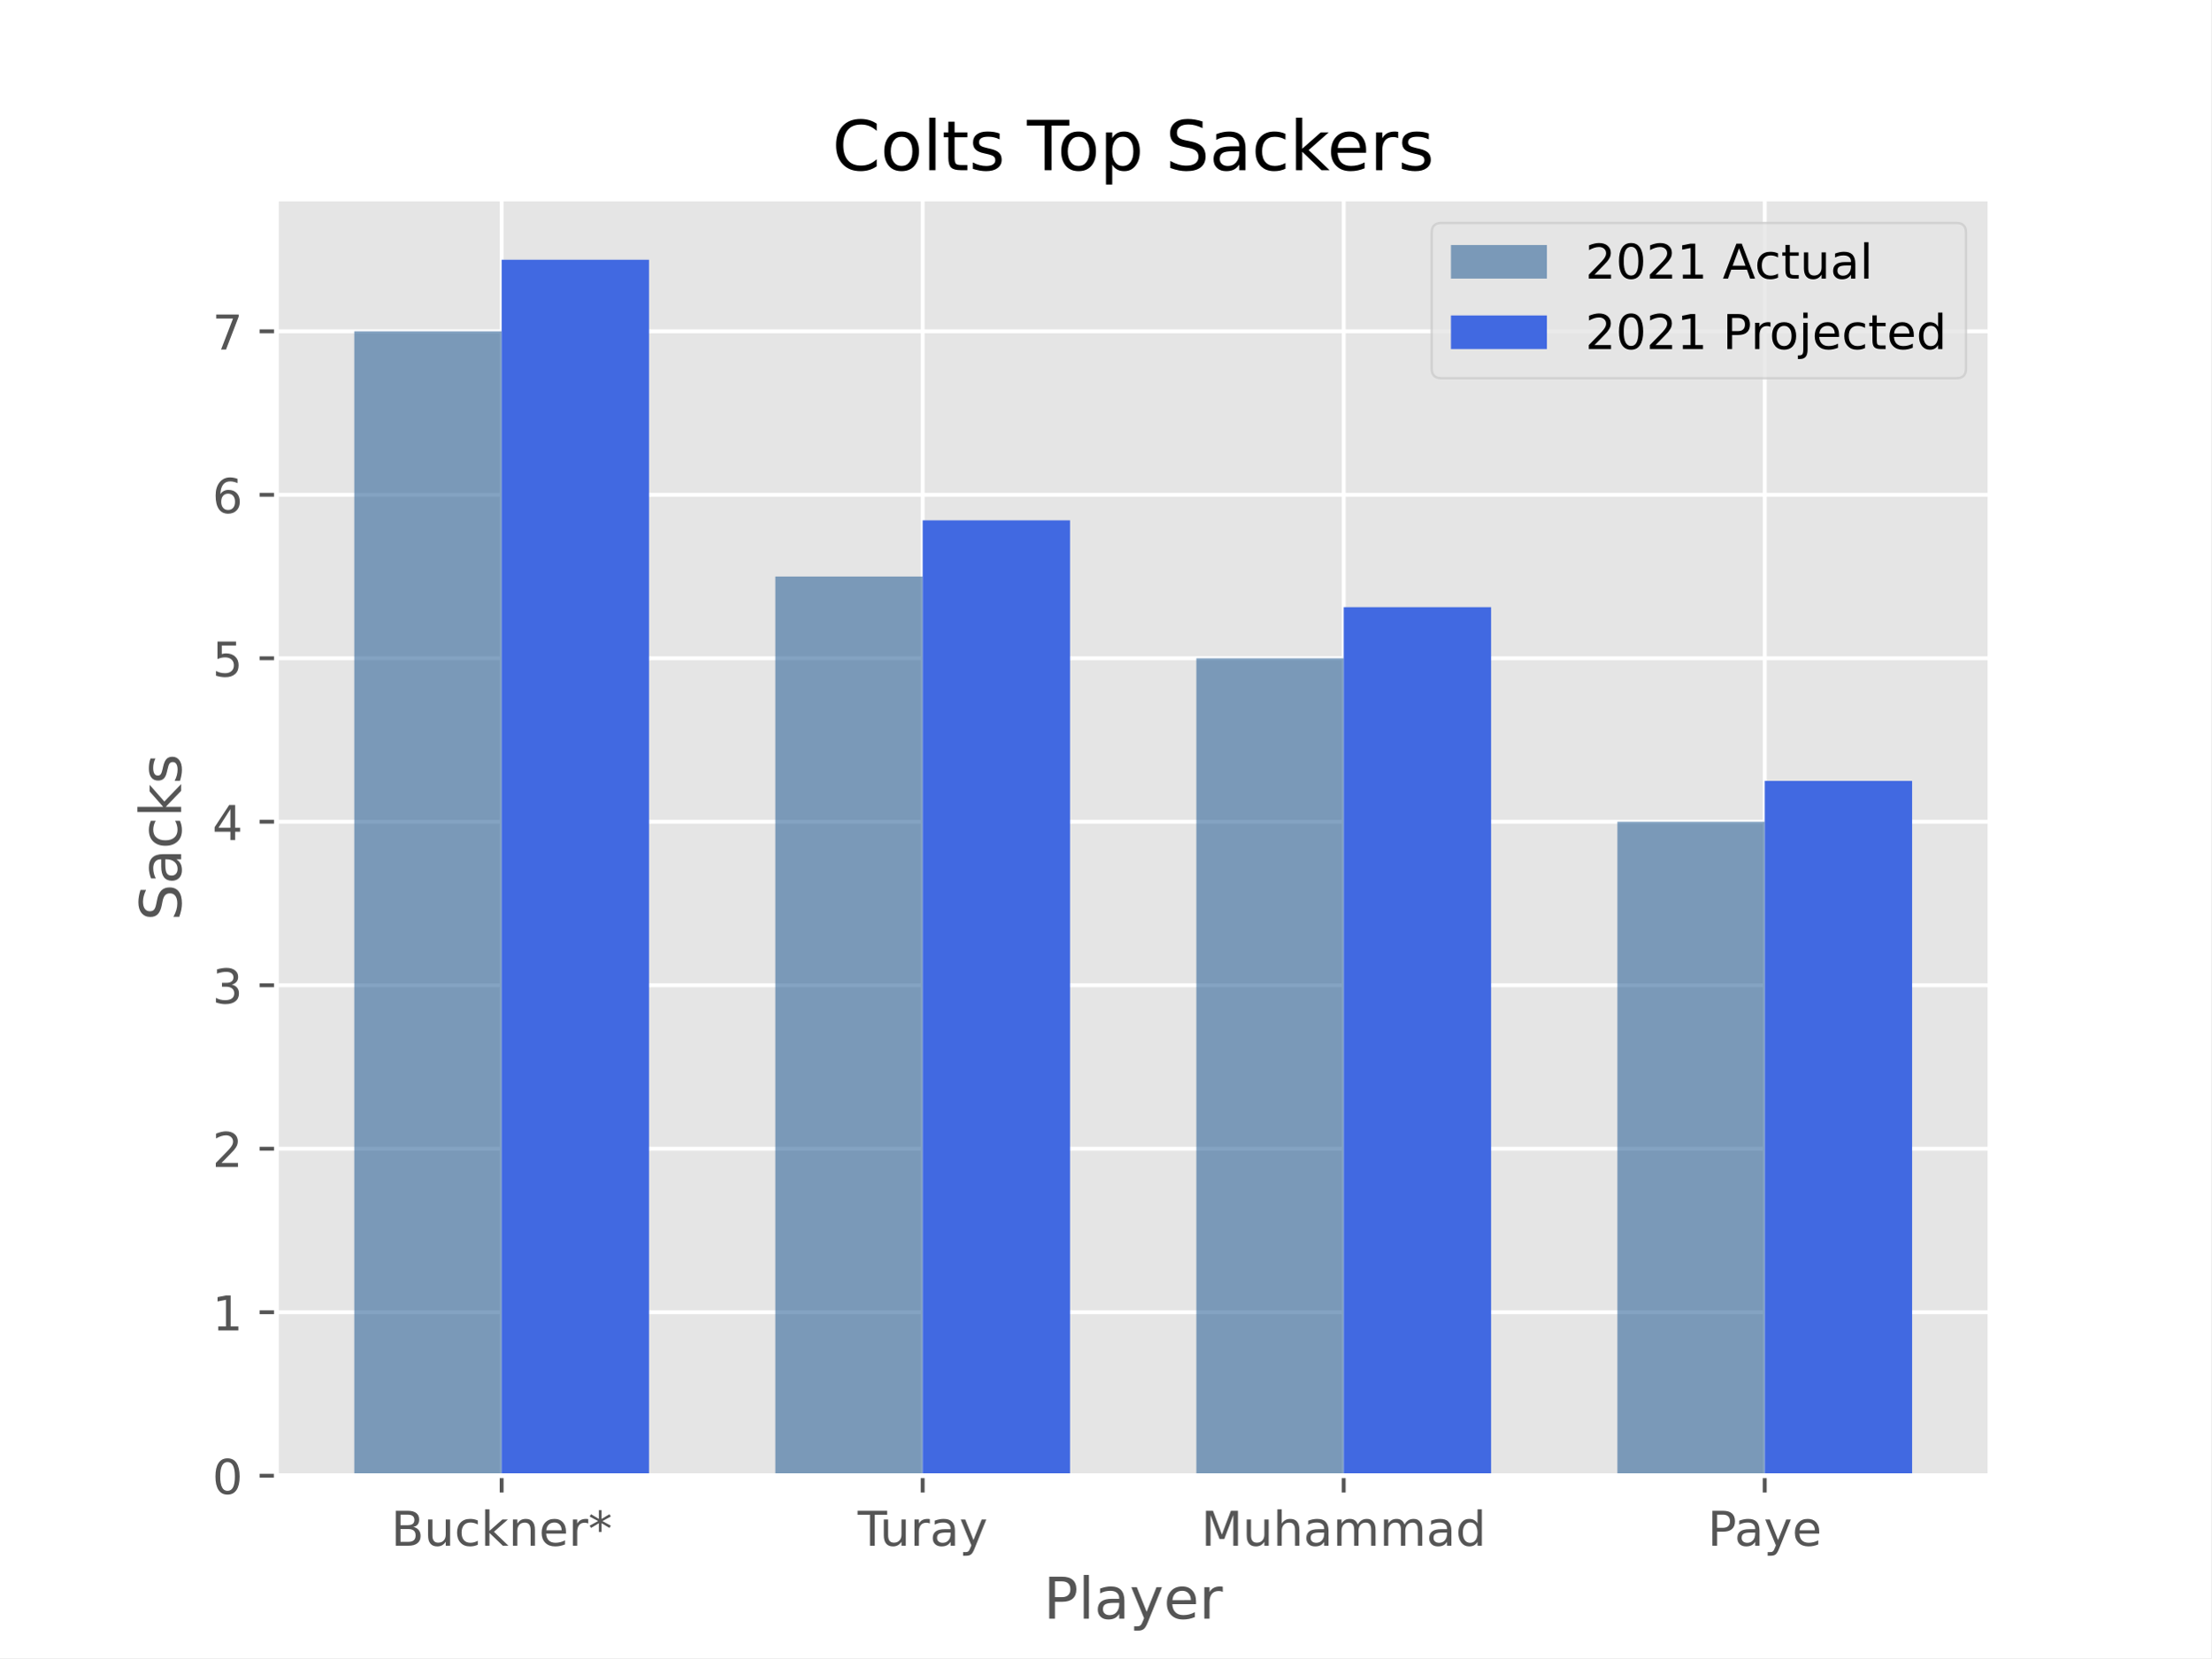
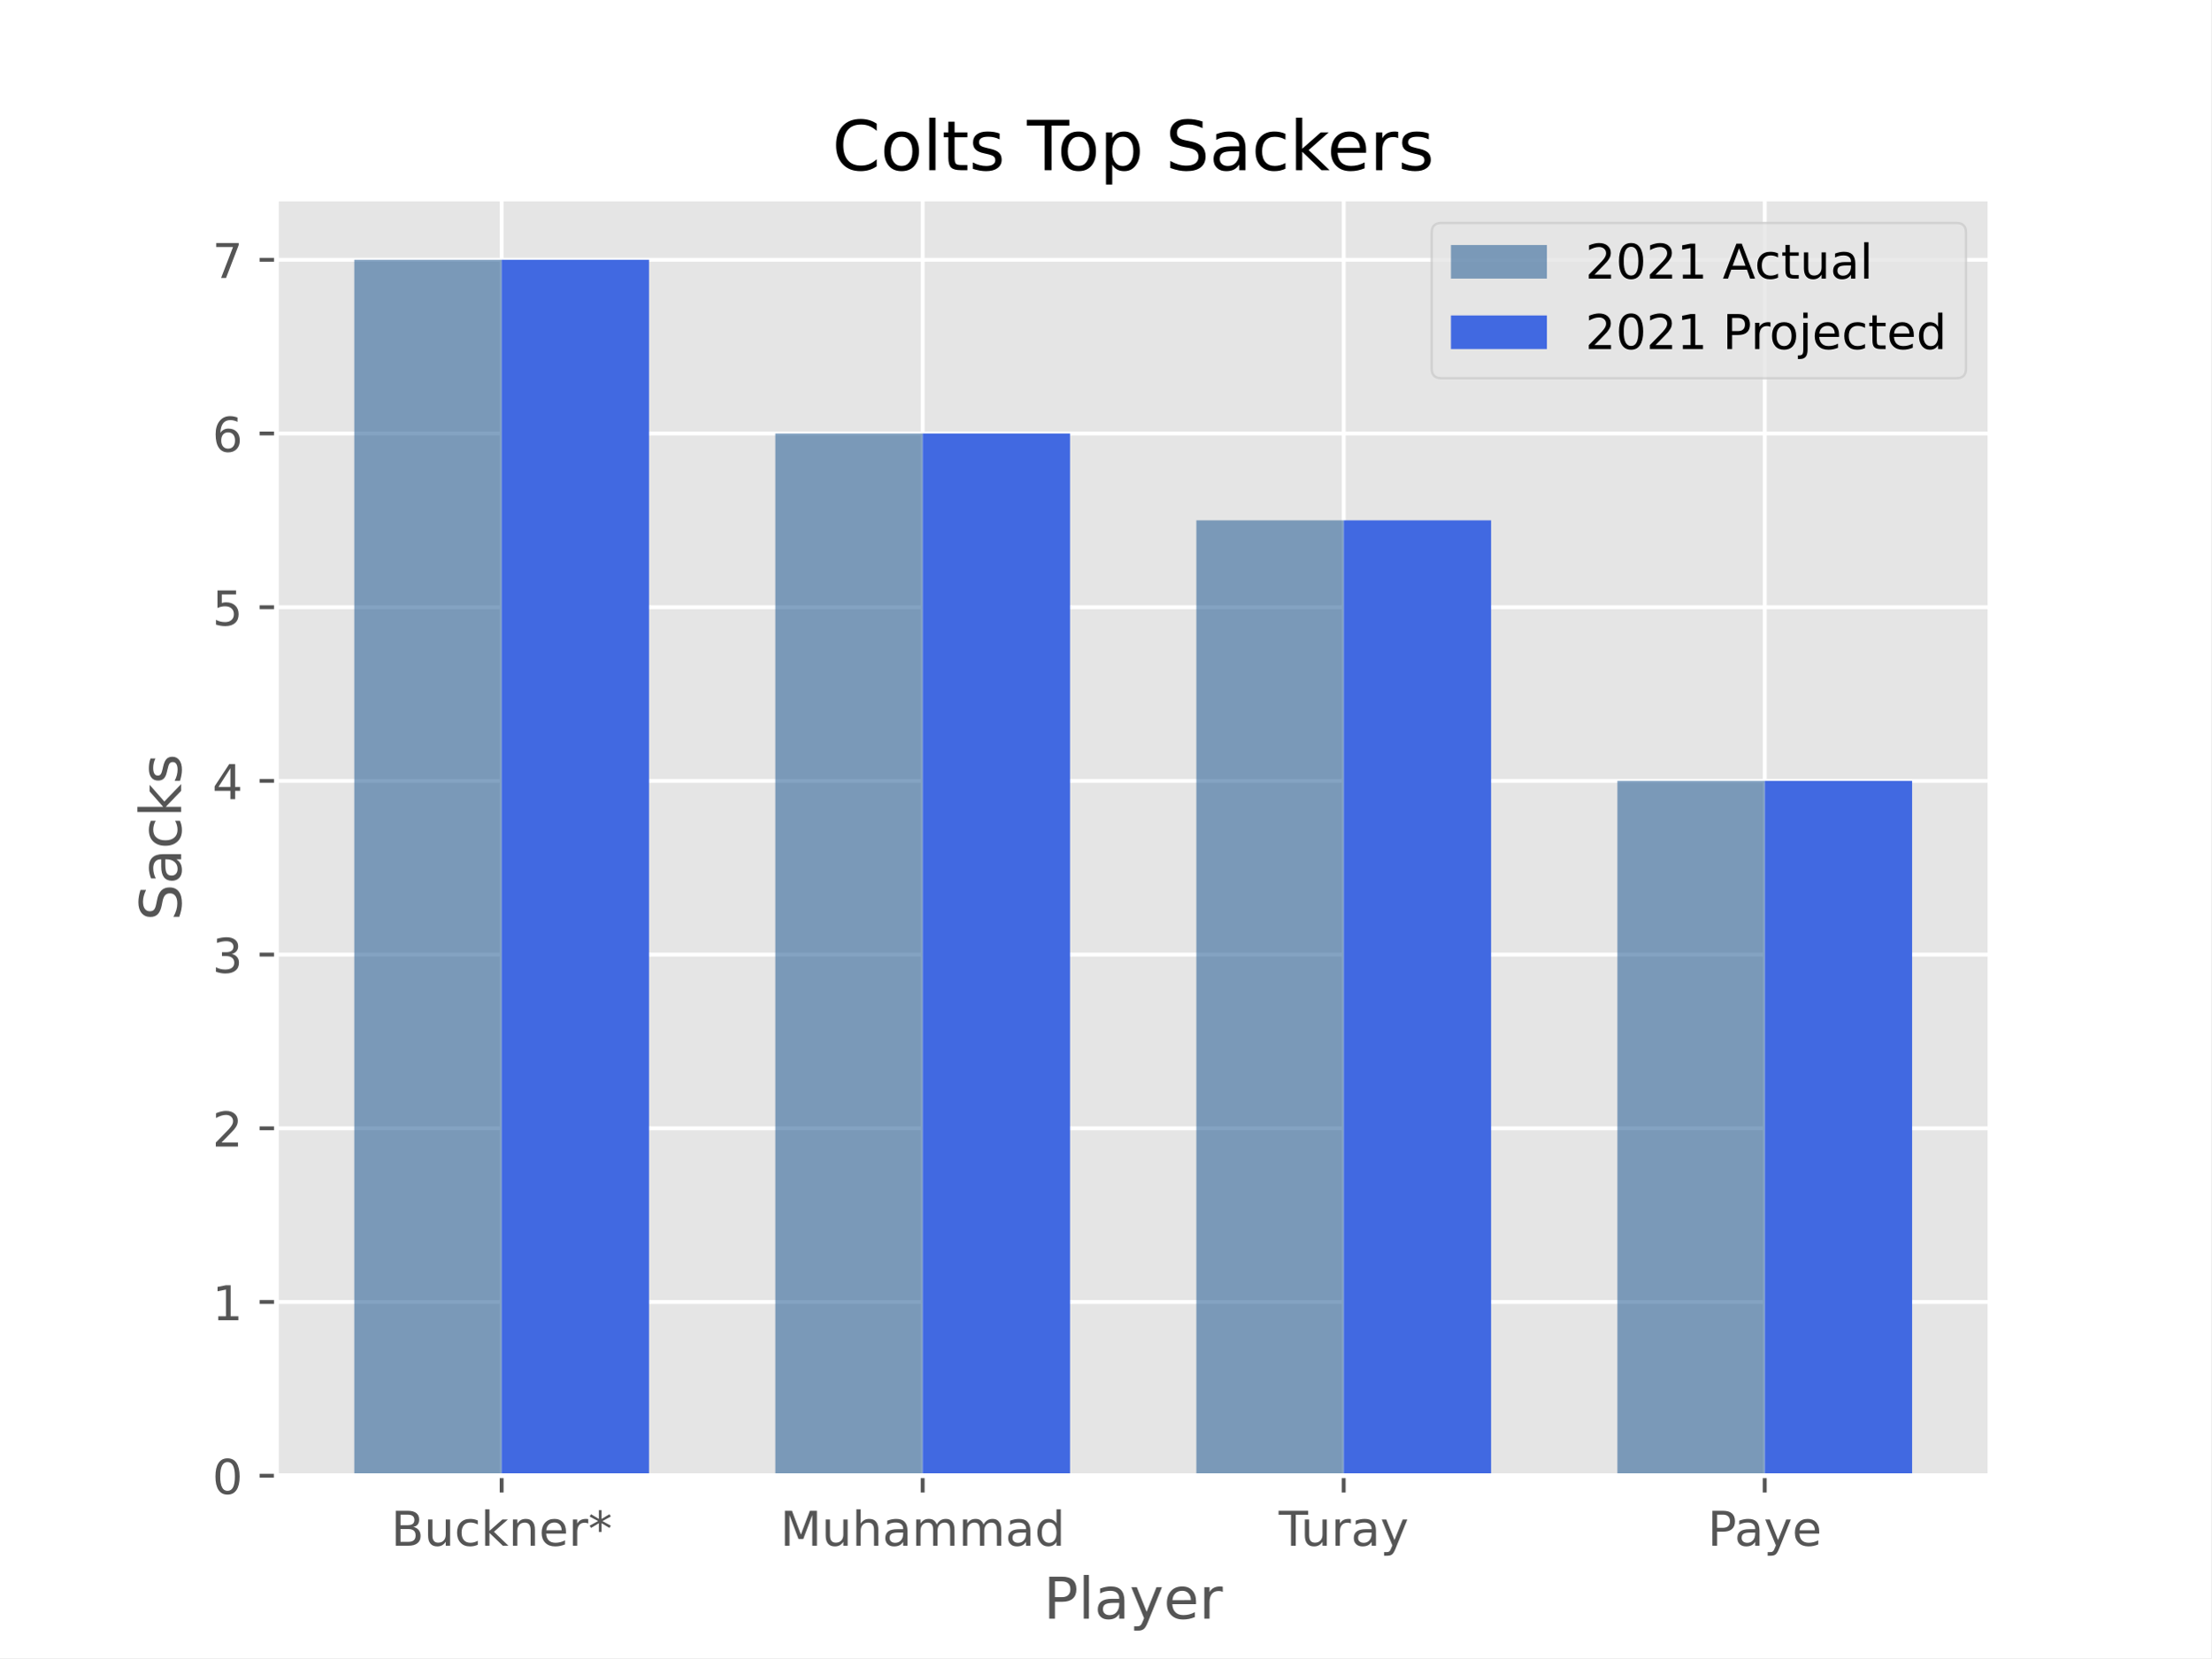
<svg xmlns="http://www.w3.org/2000/svg" xmlns:xlink="http://www.w3.org/1999/xlink" height="345.6pt" version="1.1" viewBox="0 0 460.8 345.6" width="460.8pt">
  <defs>
    <style type="text/css">*{stroke-linecap:butt;stroke-linejoin:round;}</style>
  </defs>
  <g id="figure_1">
    <g id="patch_1">
      <path d="M 0 345.6  L 460.8 345.6  L 460.8 0  L 0 0  z " style="fill:#ffffff;" />
    </g>
    <g id="axes_1">
      <g id="patch_2">
        <path d="M 57.6 307.584  L 414.72 307.584  L 414.72 41.472  L 57.6 41.472  z " style="fill:#e5e5e5;" />
      </g>
      <g id="matplotlib.axis_1">
        <g id="xtick_1">
          <g id="line2d_1">
-             <path clip-path="url(#p0518d2a7d1)" d="M 104.543 307.584  L 104.543 41.472  " style="fill:none;stroke:#ffffff;stroke-linecap:square;stroke-width:0.8;" />
+             <path clip-path="url(#pbcc89de3f4)" d="M 104.543 307.584  L 104.543 41.472  " style="fill:none;stroke:#ffffff;stroke-linecap:square;stroke-width:0.8;" />
          </g>
          <g id="line2d_2">
            <defs>
-               <path d="M 0 0  L 0 3.5  " id="meaa29097a8" style="stroke:#555555;stroke-width:0.8;" />
-             </defs>
-             <g>
-               <use style="fill:#555555;stroke:#555555;stroke-width:0.8;" x="104.543" xlink:href="#meaa29097a8" y="307.584" />
+               <path d="M 0 0  L 0 3.5  " id="m84b39da8ba" style="stroke:#555555;stroke-width:0.8;" />
+             </defs>
+             <g>
+               <use style="fill:#555555;stroke:#555555;stroke-width:0.8;" x="104.543" xlink:href="#m84b39da8ba" y="307.584" />
            </g>
          </g>
          <g id="text_1">
            <g style="fill:#555555;" transform="translate(81.49876 322.1824)scale(0.1 -0.1)">
              <defs>
                <path d="M 1259 2228  L 1259 519  L 2272 519  Q 2781 519 3026 730  Q 3272 941 3272 1375  Q 3272 1813 3026 2020  Q 2781 2228 2272 2228  L 1259 2228  z M 1259 4147  L 1259 2741  L 2194 2741  Q 2656 2741 2882 2914  Q 3109 3088 3109 3444  Q 3109 3797 2882 3972  Q 2656 4147 2194 4147  L 1259 4147  z M 628 4666  L 2241 4666  Q 2963 4666 3353 4366  Q 3744 4066 3744 3513  Q 3744 3084 3544 2831  Q 3344 2578 2956 2516  Q 3422 2416 3680 2098  Q 3938 1781 3938 1306  Q 3938 681 3513 340  Q 3088 0 2303 0  L 628 0  L 628 4666  z " id="DejaVuSans-42" transform="scale(0.015625)" />
                <path d="M 544 1381  L 544 3500  L 1119 3500  L 1119 1403  Q 1119 906 1312 657  Q 1506 409 1894 409  Q 2359 409 2629 706  Q 2900 1003 2900 1516  L 2900 3500  L 3475 3500  L 3475 0  L 2900 0  L 2900 538  Q 2691 219 2414 64  Q 2138 -91 1772 -91  Q 1169 -91 856 284  Q 544 659 544 1381  z M 1991 3584  L 1991 3584  z " id="DejaVuSans-75" transform="scale(0.015625)" />
                <path d="M 3122 3366  L 3122 2828  Q 2878 2963 2633 3030  Q 2388 3097 2138 3097  Q 1578 3097 1268 2742  Q 959 2388 959 1747  Q 959 1106 1268 751  Q 1578 397 2138 397  Q 2388 397 2633 464  Q 2878 531 3122 666  L 3122 134  Q 2881 22 2623 -34  Q 2366 -91 2075 -91  Q 1284 -91 818 406  Q 353 903 353 1747  Q 353 2603 823 3093  Q 1294 3584 2113 3584  Q 2378 3584 2631 3529  Q 2884 3475 3122 3366  z " id="DejaVuSans-63" transform="scale(0.015625)" />
                <path d="M 581 4863  L 1159 4863  L 1159 1991  L 2875 3500  L 3609 3500  L 1753 1863  L 3688 0  L 2938 0  L 1159 1709  L 1159 0  L 581 0  L 581 4863  z " id="DejaVuSans-6b" transform="scale(0.015625)" />
                <path d="M 3513 2113  L 3513 0  L 2938 0  L 2938 2094  Q 2938 2591 2744 2837  Q 2550 3084 2163 3084  Q 1697 3084 1428 2787  Q 1159 2491 1159 1978  L 1159 0  L 581 0  L 581 3500  L 1159 3500  L 1159 2956  Q 1366 3272 1645 3428  Q 1925 3584 2291 3584  Q 2894 3584 3203 3211  Q 3513 2838 3513 2113  z " id="DejaVuSans-6e" transform="scale(0.015625)" />
                <path d="M 3597 1894  L 3597 1613  L 953 1613  Q 991 1019 1311 708  Q 1631 397 2203 397  Q 2534 397 2845 478  Q 3156 559 3463 722  L 3463 178  Q 3153 47 2828 -22  Q 2503 -91 2169 -91  Q 1331 -91 842 396  Q 353 884 353 1716  Q 353 2575 817 3079  Q 1281 3584 2069 3584  Q 2775 3584 3186 3129  Q 3597 2675 3597 1894  z M 3022 2063  Q 3016 2534 2758 2815  Q 2500 3097 2075 3097  Q 1594 3097 1305 2825  Q 1016 2553 972 2059  L 3022 2063  z " id="DejaVuSans-65" transform="scale(0.015625)" />
                <path d="M 2631 2963  Q 2534 3019 2420 3045  Q 2306 3072 2169 3072  Q 1681 3072 1420 2755  Q 1159 2438 1159 1844  L 1159 0  L 581 0  L 581 3500  L 1159 3500  L 1159 2956  Q 1341 3275 1631 3429  Q 1922 3584 2338 3584  Q 2397 3584 2469 3576  Q 2541 3569 2628 3553  L 2631 2963  z " id="DejaVuSans-72" transform="scale(0.015625)" />
                <path d="M 3009 3897  L 1888 3291  L 3009 2681  L 2828 2375  L 1778 3009  L 1778 1831  L 1422 1831  L 1422 3009  L 372 2375  L 191 2681  L 1313 3291  L 191 3897  L 372 4206  L 1422 3572  L 1422 4750  L 1778 4750  L 1778 3572  L 2828 4206  L 3009 3897  z " id="DejaVuSans-2a" transform="scale(0.015625)" />
              </defs>
              <use xlink:href="#DejaVuSans-42" />
              <use x="68.604" xlink:href="#DejaVuSans-75" />
              <use x="131.982" xlink:href="#DejaVuSans-63" />
              <use x="186.963" xlink:href="#DejaVuSans-6b" />
              <use x="244.873" xlink:href="#DejaVuSans-6e" />
              <use x="308.252" xlink:href="#DejaVuSans-65" />
              <use x="369.775" xlink:href="#DejaVuSans-72" />
              <use x="410.889" xlink:href="#DejaVuSans-2a" />
            </g>
          </g>
        </g>
        <g id="xtick_2">
          <g id="line2d_3">
-             <path clip-path="url(#p0518d2a7d1)" d="M 192.288 307.584  L 192.288 41.472  " style="fill:none;stroke:#ffffff;stroke-linecap:square;stroke-width:0.8;" />
+             <path clip-path="url(#pbcc89de3f4)" d="M 192.288 307.584  L 192.288 41.472  " style="fill:none;stroke:#ffffff;stroke-linecap:square;stroke-width:0.8;" />
          </g>
          <g id="line2d_4">
            <g>
-               <use style="fill:#555555;stroke:#555555;stroke-width:0.8;" x="192.288" xlink:href="#meaa29097a8" y="307.584" />
+               <use style="fill:#555555;stroke:#555555;stroke-width:0.8;" x="192.288" xlink:href="#m84b39da8ba" y="307.584" />
            </g>
          </g>
          <g id="text_2">
-             <g style="fill:#555555;" transform="translate(178.7425 322.1824)scale(0.1 -0.1)">
-               <defs>
-                 <path d="M -19 4666  L 3928 4666  L 3928 4134  L 2272 4134  L 2272 0  L 1638 0  L 1638 4134  L -19 4134  L -19 4666  z " id="DejaVuSans-54" transform="scale(0.015625)" />
-                 <path d="M 2194 1759  Q 1497 1759 1228 1600  Q 959 1441 959 1056  Q 959 750 1161 570  Q 1363 391 1709 391  Q 2188 391 2477 730  Q 2766 1069 2766 1631  L 2766 1759  L 2194 1759  z M 3341 1997  L 3341 0  L 2766 0  L 2766 531  Q 2569 213 2275 61  Q 1981 -91 1556 -91  Q 1019 -91 701 211  Q 384 513 384 1019  Q 384 1609 779 1909  Q 1175 2209 1959 2209  L 2766 2209  L 2766 2266  Q 2766 2663 2505 2880  Q 2244 3097 1772 3097  Q 1472 3097 1187 3025  Q 903 2953 641 2809  L 641 3341  Q 956 3463 1253 3523  Q 1550 3584 1831 3584  Q 2591 3584 2966 3190  Q 3341 2797 3341 1997  z " id="DejaVuSans-61" transform="scale(0.015625)" />
-                 <path d="M 2059 -325  Q 1816 -950 1584 -1140  Q 1353 -1331 966 -1331  L 506 -1331  L 506 -850  L 844 -850  Q 1081 -850 1212 -737  Q 1344 -625 1503 -206  L 1606 56  L 191 3500  L 800 3500  L 1894 763  L 2988 3500  L 3597 3500  L 2059 -325  z " id="DejaVuSans-79" transform="scale(0.015625)" />
-               </defs>
-               <use xlink:href="#DejaVuSans-54" />
-               <use x="45.959" xlink:href="#DejaVuSans-75" />
-               <use x="109.338" xlink:href="#DejaVuSans-72" />
-               <use x="150.451" xlink:href="#DejaVuSans-61" />
-               <use x="211.73" xlink:href="#DejaVuSans-79" />
-             </g>
-           </g>
-         </g>
-         <g id="xtick_3">
-           <g id="line2d_5">
-             <path clip-path="url(#p0518d2a7d1)" d="M 280.032 307.584  L 280.032 41.472  " style="fill:none;stroke:#ffffff;stroke-linecap:square;stroke-width:0.8;" />
-           </g>
-           <g id="line2d_6">
-             <g>
-               <use style="fill:#555555;stroke:#555555;stroke-width:0.8;" x="280.032" xlink:href="#meaa29097a8" y="307.584" />
-             </g>
-           </g>
-           <g id="text_3">
-             <g style="fill:#555555;" transform="translate(250.3377 322.1824)scale(0.1 -0.1)">
+             <g style="fill:#555555;" transform="translate(162.5932 322.1824)scale(0.1 -0.1)">
              <defs>
                <path d="M 628 4666  L 1569 4666  L 2759 1491  L 3956 4666  L 4897 4666  L 4897 0  L 4281 0  L 4281 4097  L 3078 897  L 2444 897  L 1241 4097  L 1241 0  L 628 0  L 628 4666  z " id="DejaVuSans-4d" transform="scale(0.015625)" />
                <path d="M 3513 2113  L 3513 0  L 2938 0  L 2938 2094  Q 2938 2591 2744 2837  Q 2550 3084 2163 3084  Q 1697 3084 1428 2787  Q 1159 2491 1159 1978  L 1159 0  L 581 0  L 581 4863  L 1159 4863  L 1159 2956  Q 1366 3272 1645 3428  Q 1925 3584 2291 3584  Q 2894 3584 3203 3211  Q 3513 2838 3513 2113  z " id="DejaVuSans-68" transform="scale(0.015625)" />
+                 <path d="M 2194 1759  Q 1497 1759 1228 1600  Q 959 1441 959 1056  Q 959 750 1161 570  Q 1363 391 1709 391  Q 2188 391 2477 730  Q 2766 1069 2766 1631  L 2766 1759  L 2194 1759  z M 3341 1997  L 3341 0  L 2766 0  L 2766 531  Q 2569 213 2275 61  Q 1981 -91 1556 -91  Q 1019 -91 701 211  Q 384 513 384 1019  Q 384 1609 779 1909  Q 1175 2209 1959 2209  L 2766 2209  L 2766 2266  Q 2766 2663 2505 2880  Q 2244 3097 1772 3097  Q 1472 3097 1187 3025  Q 903 2953 641 2809  L 641 3341  Q 956 3463 1253 3523  Q 1550 3584 1831 3584  Q 2591 3584 2966 3190  Q 3341 2797 3341 1997  z " id="DejaVuSans-61" transform="scale(0.015625)" />
                <path d="M 3328 2828  Q 3544 3216 3844 3400  Q 4144 3584 4550 3584  Q 5097 3584 5394 3201  Q 5691 2819 5691 2113  L 5691 0  L 5113 0  L 5113 2094  Q 5113 2597 4934 2840  Q 4756 3084 4391 3084  Q 3944 3084 3684 2787  Q 3425 2491 3425 1978  L 3425 0  L 2847 0  L 2847 2094  Q 2847 2600 2669 2842  Q 2491 3084 2119 3084  Q 1678 3084 1418 2786  Q 1159 2488 1159 1978  L 1159 0  L 581 0  L 581 3500  L 1159 3500  L 1159 2956  Q 1356 3278 1631 3431  Q 1906 3584 2284 3584  Q 2666 3584 2933 3390  Q 3200 3197 3328 2828  z " id="DejaVuSans-6d" transform="scale(0.015625)" />
                <path d="M 2906 2969  L 2906 4863  L 3481 4863  L 3481 0  L 2906 0  L 2906 525  Q 2725 213 2448 61  Q 2172 -91 1784 -91  Q 1150 -91 751 415  Q 353 922 353 1747  Q 353 2572 751 3078  Q 1150 3584 1784 3584  Q 2172 3584 2448 3432  Q 2725 3281 2906 2969  z M 947 1747  Q 947 1113 1208 752  Q 1469 391 1925 391  Q 2381 391 2643 752  Q 2906 1113 2906 1747  Q 2906 2381 2643 2742  Q 2381 3103 1925 3103  Q 1469 3103 1208 2742  Q 947 2381 947 1747  z " id="DejaVuSans-64" transform="scale(0.015625)" />
              </defs>
              <use xlink:href="#DejaVuSans-4d" />
              <use x="86.279" xlink:href="#DejaVuSans-75" />
              <use x="149.658" xlink:href="#DejaVuSans-68" />
              <use x="213.037" xlink:href="#DejaVuSans-61" />
              <use x="274.316" xlink:href="#DejaVuSans-6d" />
              <use x="371.729" xlink:href="#DejaVuSans-6d" />
              <use x="469.141" xlink:href="#DejaVuSans-61" />
              <use x="530.42" xlink:href="#DejaVuSans-64" />
            </g>
          </g>
        </g>
+         <g id="xtick_3">
+           <g id="line2d_5">
+             <path clip-path="url(#pbcc89de3f4)" d="M 280.032 307.584  L 280.032 41.472  " style="fill:none;stroke:#ffffff;stroke-linecap:square;stroke-width:0.8;" />
+           </g>
+           <g id="line2d_6">
+             <g>
+               <use style="fill:#555555;stroke:#555555;stroke-width:0.8;" x="280.032" xlink:href="#m84b39da8ba" y="307.584" />
+             </g>
+           </g>
+           <g id="text_3">
+             <g style="fill:#555555;" transform="translate(266.4869 322.1824)scale(0.1 -0.1)">
+               <defs>
+                 <path d="M -19 4666  L 3928 4666  L 3928 4134  L 2272 4134  L 2272 0  L 1638 0  L 1638 4134  L -19 4134  L -19 4666  z " id="DejaVuSans-54" transform="scale(0.015625)" />
+                 <path d="M 2059 -325  Q 1816 -950 1584 -1140  Q 1353 -1331 966 -1331  L 506 -1331  L 506 -850  L 844 -850  Q 1081 -850 1212 -737  Q 1344 -625 1503 -206  L 1606 56  L 191 3500  L 800 3500  L 1894 763  L 2988 3500  L 3597 3500  L 2059 -325  z " id="DejaVuSans-79" transform="scale(0.015625)" />
+               </defs>
+               <use xlink:href="#DejaVuSans-54" />
+               <use x="45.959" xlink:href="#DejaVuSans-75" />
+               <use x="109.338" xlink:href="#DejaVuSans-72" />
+               <use x="150.451" xlink:href="#DejaVuSans-61" />
+               <use x="211.73" xlink:href="#DejaVuSans-79" />
+             </g>
+           </g>
+         </g>
        <g id="xtick_4">
          <g id="line2d_7">
-             <path clip-path="url(#p0518d2a7d1)" d="M 367.777 307.584  L 367.777 41.472  " style="fill:none;stroke:#ffffff;stroke-linecap:square;stroke-width:0.8;" />
+             <path clip-path="url(#pbcc89de3f4)" d="M 367.777 307.584  L 367.777 41.472  " style="fill:none;stroke:#ffffff;stroke-linecap:square;stroke-width:0.8;" />
          </g>
          <g id="line2d_8">
            <g>
-               <use style="fill:#555555;stroke:#555555;stroke-width:0.8;" x="367.777" xlink:href="#meaa29097a8" y="307.584" />
+               <use style="fill:#555555;stroke:#555555;stroke-width:0.8;" x="367.777" xlink:href="#m84b39da8ba" y="307.584" />
            </g>
          </g>
          <g id="text_4">
            <g style="fill:#555555;" transform="translate(355.8869 322.1824)scale(0.1 -0.1)">
              <defs>
                <path d="M 1259 4147  L 1259 2394  L 2053 2394  Q 2494 2394 2734 2622  Q 2975 2850 2975 3272  Q 2975 3691 2734 3919  Q 2494 4147 2053 4147  L 1259 4147  z M 628 4666  L 2053 4666  Q 2838 4666 3239 4311  Q 3641 3956 3641 3272  Q 3641 2581 3239 2228  Q 2838 1875 2053 1875  L 1259 1875  L 1259 0  L 628 0  L 628 4666  z " id="DejaVuSans-50" transform="scale(0.015625)" />
              </defs>
              <use xlink:href="#DejaVuSans-50" />
              <use x="55.803" xlink:href="#DejaVuSans-61" />
              <use x="117.082" xlink:href="#DejaVuSans-79" />
              <use x="176.262" xlink:href="#DejaVuSans-65" />
            </g>
          </g>
        </g>
        <g id="text_5">
          <g style="fill:#555555;" transform="translate(217.4888 337.3802)scale(0.12 -0.12)">
            <defs>
              <path d="M 603 4863  L 1178 4863  L 1178 0  L 603 0  L 603 4863  z " id="DejaVuSans-6c" transform="scale(0.015625)" />
            </defs>
            <use xlink:href="#DejaVuSans-50" />
            <use x="60.303" xlink:href="#DejaVuSans-6c" />
            <use x="88.086" xlink:href="#DejaVuSans-61" />
            <use x="149.365" xlink:href="#DejaVuSans-79" />
            <use x="208.545" xlink:href="#DejaVuSans-65" />
            <use x="270.068" xlink:href="#DejaVuSans-72" />
          </g>
        </g>
      </g>
      <g id="matplotlib.axis_2">
        <g id="ytick_1">
          <g id="line2d_9">
-             <path clip-path="url(#p0518d2a7d1)" d="M 57.6 307.584  L 414.72 307.584  " style="fill:none;stroke:#ffffff;stroke-linecap:square;stroke-width:0.8;" />
+             <path clip-path="url(#pbcc89de3f4)" d="M 57.6 307.584  L 414.72 307.584  " style="fill:none;stroke:#ffffff;stroke-linecap:square;stroke-width:0.8;" />
          </g>
          <g id="line2d_10">
            <defs>
-               <path d="M 0 0  L -3.5 0  " id="m968117bcb1" style="stroke:#555555;stroke-width:0.8;" />
-             </defs>
-             <g>
-               <use style="fill:#555555;stroke:#555555;stroke-width:0.8;" x="57.6" xlink:href="#m968117bcb1" y="307.584" />
+               <path d="M 0 0  L -3.5 0  " id="mdc134da9fc" style="stroke:#555555;stroke-width:0.8;" />
+             </defs>
+             <g>
+               <use style="fill:#555555;stroke:#555555;stroke-width:0.8;" x="57.6" xlink:href="#mdc134da9fc" y="307.584" />
            </g>
          </g>
          <g id="text_6">
            <g style="fill:#555555;" transform="translate(44.2375 311.3832)scale(0.1 -0.1)">
              <defs>
                <path d="M 2034 4250  Q 1547 4250 1301 3770  Q 1056 3291 1056 2328  Q 1056 1369 1301 889  Q 1547 409 2034 409  Q 2525 409 2770 889  Q 3016 1369 3016 2328  Q 3016 3291 2770 3770  Q 2525 4250 2034 4250  z M 2034 4750  Q 2819 4750 3233 4129  Q 3647 3509 3647 2328  Q 3647 1150 3233 529  Q 2819 -91 2034 -91  Q 1250 -91 836 529  Q 422 1150 422 2328  Q 422 3509 836 4129  Q 1250 4750 2034 4750  z " id="DejaVuSans-30" transform="scale(0.015625)" />
              </defs>
              <use xlink:href="#DejaVuSans-30" />
            </g>
          </g>
        </g>
        <g id="ytick_2">
          <g id="line2d_11">
-             <path clip-path="url(#p0518d2a7d1)" d="M 57.6 273.508  L 414.72 273.508  " style="fill:none;stroke:#ffffff;stroke-linecap:square;stroke-width:0.8;" />
+             <path clip-path="url(#pbcc89de3f4)" d="M 57.6 271.378  L 414.72 271.378  " style="fill:none;stroke:#ffffff;stroke-linecap:square;stroke-width:0.8;" />
          </g>
          <g id="line2d_12">
            <g>
-               <use style="fill:#555555;stroke:#555555;stroke-width:0.8;" x="57.6" xlink:href="#m968117bcb1" y="273.508" />
+               <use style="fill:#555555;stroke:#555555;stroke-width:0.8;" x="57.6" xlink:href="#mdc134da9fc" y="271.378" />
            </g>
          </g>
          <g id="text_7">
-             <g style="fill:#555555;" transform="translate(44.2375 277.3073)scale(0.1 -0.1)">
+             <g style="fill:#555555;" transform="translate(44.2375 275.1775)scale(0.1 -0.1)">
              <defs>
                <path d="M 794 531  L 1825 531  L 1825 4091  L 703 3866  L 703 4441  L 1819 4666  L 2450 4666  L 2450 531  L 3481 531  L 3481 0  L 794 0  L 794 531  z " id="DejaVuSans-31" transform="scale(0.015625)" />
              </defs>
              <use xlink:href="#DejaVuSans-31" />
            </g>
          </g>
        </g>
        <g id="ytick_3">
          <g id="line2d_13">
-             <path clip-path="url(#p0518d2a7d1)" d="M 57.6 239.432  L 414.72 239.432  " style="fill:none;stroke:#ffffff;stroke-linecap:square;stroke-width:0.8;" />
+             <path clip-path="url(#pbcc89de3f4)" d="M 57.6 235.173  L 414.72 235.173  " style="fill:none;stroke:#ffffff;stroke-linecap:square;stroke-width:0.8;" />
          </g>
          <g id="line2d_14">
            <g>
-               <use style="fill:#555555;stroke:#555555;stroke-width:0.8;" x="57.6" xlink:href="#m968117bcb1" y="239.432" />
+               <use style="fill:#555555;stroke:#555555;stroke-width:0.8;" x="57.6" xlink:href="#mdc134da9fc" y="235.173" />
            </g>
          </g>
          <g id="text_8">
-             <g style="fill:#555555;" transform="translate(44.2375 243.2313)scale(0.1 -0.1)">
+             <g style="fill:#555555;" transform="translate(44.2375 238.9718)scale(0.1 -0.1)">
              <defs>
                <path d="M 1228 531  L 3431 531  L 3431 0  L 469 0  L 469 531  Q 828 903 1448 1529  Q 2069 2156 2228 2338  Q 2531 2678 2651 2914  Q 2772 3150 2772 3378  Q 2772 3750 2511 3984  Q 2250 4219 1831 4219  Q 1534 4219 1204 4116  Q 875 4013 500 3803  L 500 4441  Q 881 4594 1212 4672  Q 1544 4750 1819 4750  Q 2544 4750 2975 4387  Q 3406 4025 3406 3419  Q 3406 3131 3298 2873  Q 3191 2616 2906 2266  Q 2828 2175 2409 1742  Q 1991 1309 1228 531  z " id="DejaVuSans-32" transform="scale(0.015625)" />
              </defs>
              <use xlink:href="#DejaVuSans-32" />
            </g>
          </g>
        </g>
        <g id="ytick_4">
          <g id="line2d_15">
-             <path clip-path="url(#p0518d2a7d1)" d="M 57.6 205.356  L 414.72 205.356  " style="fill:none;stroke:#ffffff;stroke-linecap:square;stroke-width:0.8;" />
+             <path clip-path="url(#pbcc89de3f4)" d="M 57.6 198.967  L 414.72 198.967  " style="fill:none;stroke:#ffffff;stroke-linecap:square;stroke-width:0.8;" />
          </g>
          <g id="line2d_16">
            <g>
-               <use style="fill:#555555;stroke:#555555;stroke-width:0.8;" x="57.6" xlink:href="#m968117bcb1" y="205.356" />
+               <use style="fill:#555555;stroke:#555555;stroke-width:0.8;" x="57.6" xlink:href="#mdc134da9fc" y="198.967" />
            </g>
          </g>
          <g id="text_9">
-             <g style="fill:#555555;" transform="translate(44.2375 209.1553)scale(0.1 -0.1)">
+             <g style="fill:#555555;" transform="translate(44.2375 202.7661)scale(0.1 -0.1)">
              <defs>
                <path d="M 2597 2516  Q 3050 2419 3304 2112  Q 3559 1806 3559 1356  Q 3559 666 3084 287  Q 2609 -91 1734 -91  Q 1441 -91 1130 -33  Q 819 25 488 141  L 488 750  Q 750 597 1062 519  Q 1375 441 1716 441  Q 2309 441 2620 675  Q 2931 909 2931 1356  Q 2931 1769 2642 2001  Q 2353 2234 1838 2234  L 1294 2234  L 1294 2753  L 1863 2753  Q 2328 2753 2575 2939  Q 2822 3125 2822 3475  Q 2822 3834 2567 4026  Q 2313 4219 1838 4219  Q 1578 4219 1281 4162  Q 984 4106 628 3988  L 628 4550  Q 988 4650 1302 4700  Q 1616 4750 1894 4750  Q 2613 4750 3031 4423  Q 3450 4097 3450 3541  Q 3450 3153 3228 2886  Q 3006 2619 2597 2516  z " id="DejaVuSans-33" transform="scale(0.015625)" />
              </defs>
              <use xlink:href="#DejaVuSans-33" />
            </g>
          </g>
        </g>
        <g id="ytick_5">
          <g id="line2d_17">
-             <path clip-path="url(#p0518d2a7d1)" d="M 57.6 171.28  L 414.72 171.28  " style="fill:none;stroke:#ffffff;stroke-linecap:square;stroke-width:0.8;" />
+             <path clip-path="url(#pbcc89de3f4)" d="M 57.6 162.761  L 414.72 162.761  " style="fill:none;stroke:#ffffff;stroke-linecap:square;stroke-width:0.8;" />
          </g>
          <g id="line2d_18">
            <g>
-               <use style="fill:#555555;stroke:#555555;stroke-width:0.8;" x="57.6" xlink:href="#m968117bcb1" y="171.28" />
+               <use style="fill:#555555;stroke:#555555;stroke-width:0.8;" x="57.6" xlink:href="#mdc134da9fc" y="162.761" />
            </g>
          </g>
          <g id="text_10">
-             <g style="fill:#555555;" transform="translate(44.2375 175.0794)scale(0.1 -0.1)">
+             <g style="fill:#555555;" transform="translate(44.2375 166.5604)scale(0.1 -0.1)">
              <defs>
                <path d="M 2419 4116  L 825 1625  L 2419 1625  L 2419 4116  z M 2253 4666  L 3047 4666  L 3047 1625  L 3713 1625  L 3713 1100  L 3047 1100  L 3047 0  L 2419 0  L 2419 1100  L 313 1100  L 313 1709  L 2253 4666  z " id="DejaVuSans-34" transform="scale(0.015625)" />
              </defs>
              <use xlink:href="#DejaVuSans-34" />
            </g>
          </g>
        </g>
        <g id="ytick_6">
          <g id="line2d_19">
-             <path clip-path="url(#p0518d2a7d1)" d="M 57.6 137.204  L 414.72 137.204  " style="fill:none;stroke:#ffffff;stroke-linecap:square;stroke-width:0.8;" />
+             <path clip-path="url(#pbcc89de3f4)" d="M 57.6 126.555  L 414.72 126.555  " style="fill:none;stroke:#ffffff;stroke-linecap:square;stroke-width:0.8;" />
          </g>
          <g id="line2d_20">
            <g>
-               <use style="fill:#555555;stroke:#555555;stroke-width:0.8;" x="57.6" xlink:href="#m968117bcb1" y="137.204" />
+               <use style="fill:#555555;stroke:#555555;stroke-width:0.8;" x="57.6" xlink:href="#mdc134da9fc" y="126.555" />
            </g>
          </g>
          <g id="text_11">
-             <g style="fill:#555555;" transform="translate(44.2375 141.0034)scale(0.1 -0.1)">
+             <g style="fill:#555555;" transform="translate(44.2375 130.3546)scale(0.1 -0.1)">
              <defs>
                <path d="M 691 4666  L 3169 4666  L 3169 4134  L 1269 4134  L 1269 2991  Q 1406 3038 1543 3061  Q 1681 3084 1819 3084  Q 2600 3084 3056 2656  Q 3513 2228 3513 1497  Q 3513 744 3044 326  Q 2575 -91 1722 -91  Q 1428 -91 1123 -41  Q 819 9 494 109  L 494 744  Q 775 591 1075 516  Q 1375 441 1709 441  Q 2250 441 2565 725  Q 2881 1009 2881 1497  Q 2881 1984 2565 2268  Q 2250 2553 1709 2553  Q 1456 2553 1204 2497  Q 953 2441 691 2322  L 691 4666  z " id="DejaVuSans-35" transform="scale(0.015625)" />
              </defs>
              <use xlink:href="#DejaVuSans-35" />
            </g>
          </g>
        </g>
        <g id="ytick_7">
          <g id="line2d_21">
-             <path clip-path="url(#p0518d2a7d1)" d="M 57.6 103.128  L 414.72 103.128  " style="fill:none;stroke:#ffffff;stroke-linecap:square;stroke-width:0.8;" />
+             <path clip-path="url(#pbcc89de3f4)" d="M 57.6 90.35  L 414.72 90.35  " style="fill:none;stroke:#ffffff;stroke-linecap:square;stroke-width:0.8;" />
          </g>
          <g id="line2d_22">
            <g>
-               <use style="fill:#555555;stroke:#555555;stroke-width:0.8;" x="57.6" xlink:href="#m968117bcb1" y="103.128" />
+               <use style="fill:#555555;stroke:#555555;stroke-width:0.8;" x="57.6" xlink:href="#mdc134da9fc" y="90.35" />
            </g>
          </g>
          <g id="text_12">
-             <g style="fill:#555555;" transform="translate(44.2375 106.9274)scale(0.1 -0.1)">
+             <g style="fill:#555555;" transform="translate(44.2375 94.14893)scale(0.1 -0.1)">
              <defs>
                <path d="M 2113 2584  Q 1688 2584 1439 2293  Q 1191 2003 1191 1497  Q 1191 994 1439 701  Q 1688 409 2113 409  Q 2538 409 2786 701  Q 3034 994 3034 1497  Q 3034 2003 2786 2293  Q 2538 2584 2113 2584  z M 3366 4563  L 3366 3988  Q 3128 4100 2886 4159  Q 2644 4219 2406 4219  Q 1781 4219 1451 3797  Q 1122 3375 1075 2522  Q 1259 2794 1537 2939  Q 1816 3084 2150 3084  Q 2853 3084 3261 2657  Q 3669 2231 3669 1497  Q 3669 778 3244 343  Q 2819 -91 2113 -91  Q 1303 -91 875 529  Q 447 1150 447 2328  Q 447 3434 972 4092  Q 1497 4750 2381 4750  Q 2619 4750 2861 4703  Q 3103 4656 3366 4563  z " id="DejaVuSans-36" transform="scale(0.015625)" />
              </defs>
              <use xlink:href="#DejaVuSans-36" />
            </g>
          </g>
        </g>
        <g id="ytick_8">
          <g id="line2d_23">
-             <path clip-path="url(#p0518d2a7d1)" d="M 57.6 69.052  L 414.72 69.052  " style="fill:none;stroke:#ffffff;stroke-linecap:square;stroke-width:0.8;" />
+             <path clip-path="url(#pbcc89de3f4)" d="M 57.6 54.144  L 414.72 54.144  " style="fill:none;stroke:#ffffff;stroke-linecap:square;stroke-width:0.8;" />
          </g>
          <g id="line2d_24">
            <g>
-               <use style="fill:#555555;stroke:#555555;stroke-width:0.8;" x="57.6" xlink:href="#m968117bcb1" y="69.052" />
+               <use style="fill:#555555;stroke:#555555;stroke-width:0.8;" x="57.6" xlink:href="#mdc134da9fc" y="54.144" />
            </g>
          </g>
          <g id="text_13">
-             <g style="fill:#555555;" transform="translate(44.2375 72.85145)scale(0.1 -0.1)">
+             <g style="fill:#555555;" transform="translate(44.2375 57.94322)scale(0.1 -0.1)">
              <defs>
                <path d="M 525 4666  L 3525 4666  L 3525 4397  L 1831 0  L 1172 0  L 2766 4134  L 525 4134  L 525 4666  z " id="DejaVuSans-37" transform="scale(0.015625)" />
              </defs>
              <use xlink:href="#DejaVuSans-37" />
            </g>
          </g>
        </g>
        <g id="text_14">
          <g style="fill:#555555;" transform="translate(37.74188 191.913)rotate(-90)scale(0.12 -0.12)">
            <defs>
              <path d="M 3425 4513  L 3425 3897  Q 3066 4069 2747 4153  Q 2428 4238 2131 4238  Q 1616 4238 1336 4038  Q 1056 3838 1056 3469  Q 1056 3159 1242 3001  Q 1428 2844 1947 2747  L 2328 2669  Q 3034 2534 3370 2195  Q 3706 1856 3706 1288  Q 3706 609 3251 259  Q 2797 -91 1919 -91  Q 1588 -91 1214 -16  Q 841 59 441 206  L 441 856  Q 825 641 1194 531  Q 1563 422 1919 422  Q 2459 422 2753 634  Q 3047 847 3047 1241  Q 3047 1584 2836 1778  Q 2625 1972 2144 2069  L 1759 2144  Q 1053 2284 737 2584  Q 422 2884 422 3419  Q 422 4038 858 4394  Q 1294 4750 2059 4750  Q 2388 4750 2728 4690  Q 3069 4631 3425 4513  z " id="DejaVuSans-53" transform="scale(0.015625)" />
              <path d="M 2834 3397  L 2834 2853  Q 2591 2978 2328 3040  Q 2066 3103 1784 3103  Q 1356 3103 1142 2972  Q 928 2841 928 2578  Q 928 2378 1081 2264  Q 1234 2150 1697 2047  L 1894 2003  Q 2506 1872 2764 1633  Q 3022 1394 3022 966  Q 3022 478 2636 193  Q 2250 -91 1575 -91  Q 1294 -91 989 -36  Q 684 19 347 128  L 347 722  Q 666 556 975 473  Q 1284 391 1588 391  Q 1994 391 2212 530  Q 2431 669 2431 922  Q 2431 1156 2273 1281  Q 2116 1406 1581 1522  L 1381 1569  Q 847 1681 609 1914  Q 372 2147 372 2553  Q 372 3047 722 3315  Q 1072 3584 1716 3584  Q 2034 3584 2315 3537  Q 2597 3491 2834 3397  z " id="DejaVuSans-73" transform="scale(0.015625)" />
            </defs>
            <use xlink:href="#DejaVuSans-53" />
            <use x="63.477" xlink:href="#DejaVuSans-61" />
            <use x="124.756" xlink:href="#DejaVuSans-63" />
            <use x="179.736" xlink:href="#DejaVuSans-6b" />
            <use x="237.646" xlink:href="#DejaVuSans-73" />
          </g>
        </g>
      </g>
      <g id="patch_3">
-         <path clip-path="url(#p0518d2a7d1)" d="M 73.833 307.584  L 104.543 307.584  L 104.543 69.052  L 73.833 69.052  z " style="fill:#336699;fill-opacity:0.6;" />
+         <path clip-path="url(#pbcc89de3f4)" d="M 73.833 307.584  L 104.543 307.584  L 104.543 54.144  L 73.833 54.144  z " style="fill:#336699;fill-opacity:0.6;" />
      </g>
      <g id="patch_4">
-         <path clip-path="url(#p0518d2a7d1)" d="M 161.577 307.584  L 192.288 307.584  L 192.288 120.166  L 161.577 120.166  z " style="fill:#336699;fill-opacity:0.6;" />
+         <path clip-path="url(#pbcc89de3f4)" d="M 161.577 307.584  L 192.288 307.584  L 192.288 90.35  L 161.577 90.35  z " style="fill:#336699;fill-opacity:0.6;" />
      </g>
      <g id="patch_5">
-         <path clip-path="url(#p0518d2a7d1)" d="M 249.322 307.584  L 280.032 307.584  L 280.032 137.204  L 249.322 137.204  z " style="fill:#336699;fill-opacity:0.6;" />
+         <path clip-path="url(#pbcc89de3f4)" d="M 249.322 307.584  L 280.032 307.584  L 280.032 108.453  L 249.322 108.453  z " style="fill:#336699;fill-opacity:0.6;" />
      </g>
      <g id="patch_6">
-         <path clip-path="url(#p0518d2a7d1)" d="M 337.066 307.584  L 367.777 307.584  L 367.777 171.28  L 337.066 171.28  z " style="fill:#336699;fill-opacity:0.6;" />
+         <path clip-path="url(#pbcc89de3f4)" d="M 337.066 307.584  L 367.777 307.584  L 367.777 162.761  L 337.066 162.761  z " style="fill:#336699;fill-opacity:0.6;" />
      </g>
      <g id="patch_7">
-         <path clip-path="url(#p0518d2a7d1)" d="M 104.543 307.584  L 135.254 307.584  L 135.254 54.144  L 104.543 54.144  z " style="fill:#4169e1;" />
+         <path clip-path="url(#pbcc89de3f4)" d="M 104.543 307.584  L 135.254 307.584  L 135.254 54.144  L 104.543 54.144  z " style="fill:#4169e1;" />
      </g>
      <g id="patch_8">
-         <path clip-path="url(#p0518d2a7d1)" d="M 192.288 307.584  L 222.998 307.584  L 222.998 108.453  L 192.288 108.453  z " style="fill:#4169e1;" />
+         <path clip-path="url(#pbcc89de3f4)" d="M 192.288 307.584  L 222.998 307.584  L 222.998 90.35  L 192.288 90.35  z " style="fill:#4169e1;" />
      </g>
      <g id="patch_9">
-         <path clip-path="url(#p0518d2a7d1)" d="M 280.032 307.584  L 310.743 307.584  L 310.743 126.555  L 280.032 126.555  z " style="fill:#4169e1;" />
+         <path clip-path="url(#pbcc89de3f4)" d="M 280.032 307.584  L 310.743 307.584  L 310.743 108.453  L 280.032 108.453  z " style="fill:#4169e1;" />
      </g>
      <g id="patch_10">
-         <path clip-path="url(#p0518d2a7d1)" d="M 367.777 307.584  L 398.487 307.584  L 398.487 162.761  L 367.777 162.761  z " style="fill:#4169e1;" />
+         <path clip-path="url(#pbcc89de3f4)" d="M 367.777 307.584  L 398.487 307.584  L 398.487 162.761  L 367.777 162.761  z " style="fill:#4169e1;" />
      </g>
      <g id="patch_11">
        <path d="M 57.6 307.584  L 57.6 41.472  " style="fill:none;stroke:#ffffff;stroke-linecap:square;stroke-linejoin:miter;" />
      </g>
      <g id="patch_12">
        <path d="M 414.72 307.584  L 414.72 41.472  " style="fill:none;stroke:#ffffff;stroke-linecap:square;stroke-linejoin:miter;" />
      </g>
      <g id="patch_13">
        <path d="M 57.6 307.584  L 414.72 307.584  " style="fill:none;stroke:#ffffff;stroke-linecap:square;stroke-linejoin:miter;" />
      </g>
      <g id="patch_14">
        <path d="M 57.6 41.472  L 414.72 41.472  " style="fill:none;stroke:#ffffff;stroke-linecap:square;stroke-linejoin:miter;" />
      </g>
      <g id="text_15">
        <g transform="translate(173.4356 35.472)scale(0.144 -0.144)">
          <defs>
            <path d="M 4122 4306  L 4122 3641  Q 3803 3938 3442 4084  Q 3081 4231 2675 4231  Q 1875 4231 1450 3742  Q 1025 3253 1025 2328  Q 1025 1406 1450 917  Q 1875 428 2675 428  Q 3081 428 3442 575  Q 3803 722 4122 1019  L 4122 359  Q 3791 134 3420 21  Q 3050 -91 2638 -91  Q 1578 -91 968 557  Q 359 1206 359 2328  Q 359 3453 968 4101  Q 1578 4750 2638 4750  Q 3056 4750 3426 4639  Q 3797 4528 4122 4306  z " id="DejaVuSans-43" transform="scale(0.015625)" />
            <path d="M 1959 3097  Q 1497 3097 1228 2736  Q 959 2375 959 1747  Q 959 1119 1226 758  Q 1494 397 1959 397  Q 2419 397 2687 759  Q 2956 1122 2956 1747  Q 2956 2369 2687 2733  Q 2419 3097 1959 3097  z M 1959 3584  Q 2709 3584 3137 3096  Q 3566 2609 3566 1747  Q 3566 888 3137 398  Q 2709 -91 1959 -91  Q 1206 -91 779 398  Q 353 888 353 1747  Q 353 2609 779 3096  Q 1206 3584 1959 3584  z " id="DejaVuSans-6f" transform="scale(0.015625)" />
            <path d="M 1172 4494  L 1172 3500  L 2356 3500  L 2356 3053  L 1172 3053  L 1172 1153  Q 1172 725 1289 603  Q 1406 481 1766 481  L 2356 481  L 2356 0  L 1766 0  Q 1100 0 847 248  Q 594 497 594 1153  L 594 3053  L 172 3053  L 172 3500  L 594 3500  L 594 4494  L 1172 4494  z " id="DejaVuSans-74" transform="scale(0.015625)" />
            <path id="DejaVuSans-20" transform="scale(0.015625)" />
            <path d="M 1159 525  L 1159 -1331  L 581 -1331  L 581 3500  L 1159 3500  L 1159 2969  Q 1341 3281 1617 3432  Q 1894 3584 2278 3584  Q 2916 3584 3314 3078  Q 3713 2572 3713 1747  Q 3713 922 3314 415  Q 2916 -91 2278 -91  Q 1894 -91 1617 61  Q 1341 213 1159 525  z M 3116 1747  Q 3116 2381 2855 2742  Q 2594 3103 2138 3103  Q 1681 3103 1420 2742  Q 1159 2381 1159 1747  Q 1159 1113 1420 752  Q 1681 391 2138 391  Q 2594 391 2855 752  Q 3116 1113 3116 1747  z " id="DejaVuSans-70" transform="scale(0.015625)" />
          </defs>
          <use xlink:href="#DejaVuSans-43" />
          <use x="69.824" xlink:href="#DejaVuSans-6f" />
          <use x="131.006" xlink:href="#DejaVuSans-6c" />
          <use x="158.789" xlink:href="#DejaVuSans-74" />
          <use x="197.998" xlink:href="#DejaVuSans-73" />
          <use x="250.098" xlink:href="#DejaVuSans-20" />
          <use x="281.885" xlink:href="#DejaVuSans-54" />
          <use x="325.969" xlink:href="#DejaVuSans-6f" />
          <use x="387.15" xlink:href="#DejaVuSans-70" />
          <use x="450.627" xlink:href="#DejaVuSans-20" />
          <use x="482.414" xlink:href="#DejaVuSans-53" />
          <use x="545.891" xlink:href="#DejaVuSans-61" />
          <use x="607.17" xlink:href="#DejaVuSans-63" />
          <use x="662.15" xlink:href="#DejaVuSans-6b" />
          <use x="716.436" xlink:href="#DejaVuSans-65" />
          <use x="777.959" xlink:href="#DejaVuSans-72" />
          <use x="819.072" xlink:href="#DejaVuSans-73" />
        </g>
      </g>
      <g id="legend_1">
        <g id="patch_15">
          <path d="M 300.381 78.828  L 407.72 78.828  Q 409.72 78.828 409.72 76.828  L 409.72 48.472  Q 409.72 46.472 407.72 46.472  L 300.381 46.472  Q 298.381 46.472 298.381 48.472  L 298.381 76.828  Q 298.381 78.828 300.381 78.828  z " style="fill:#e5e5e5;opacity:0.8;stroke:#cccccc;stroke-linejoin:miter;stroke-width:0.5;" />
        </g>
        <g id="patch_16">
          <path d="M 302.381 58.07  L 322.381 58.07  L 322.381 51.07  L 302.381 51.07  z " style="fill:#336699;fill-opacity:0.6;" />
        </g>
        <g id="text_16">
          <g transform="translate(330.3809 58.07044)scale(0.1 -0.1)">
            <defs>
              <path d="M 2188 4044  L 1331 1722  L 3047 1722  L 2188 4044  z M 1831 4666  L 2547 4666  L 4325 0  L 3669 0  L 3244 1197  L 1141 1197  L 716 0  L 50 0  L 1831 4666  z " id="DejaVuSans-41" transform="scale(0.015625)" />
            </defs>
            <use xlink:href="#DejaVuSans-32" />
            <use x="63.623" xlink:href="#DejaVuSans-30" />
            <use x="127.246" xlink:href="#DejaVuSans-32" />
            <use x="190.869" xlink:href="#DejaVuSans-31" />
            <use x="254.492" xlink:href="#DejaVuSans-20" />
            <use x="286.279" xlink:href="#DejaVuSans-41" />
            <use x="352.938" xlink:href="#DejaVuSans-63" />
            <use x="407.918" xlink:href="#DejaVuSans-74" />
            <use x="447.127" xlink:href="#DejaVuSans-75" />
            <use x="510.506" xlink:href="#DejaVuSans-61" />
            <use x="571.785" xlink:href="#DejaVuSans-6c" />
          </g>
        </g>
        <g id="patch_17">
          <path d="M 302.381 72.749  L 322.381 72.749  L 322.381 65.749  L 302.381 65.749  z " style="fill:#4169e1;" />
        </g>
        <g id="text_17">
          <g transform="translate(330.3809 72.74856)scale(0.1 -0.1)">
            <defs>
              <path d="M 603 3500  L 1178 3500  L 1178 -63  Q 1178 -731 923 -1031  Q 669 -1331 103 -1331  L -116 -1331  L -116 -844  L 38 -844  Q 366 -844 484 -692  Q 603 -541 603 -63  L 603 3500  z M 603 4863  L 1178 4863  L 1178 4134  L 603 4134  L 603 4863  z " id="DejaVuSans-6a" transform="scale(0.015625)" />
            </defs>
            <use xlink:href="#DejaVuSans-32" />
            <use x="63.623" xlink:href="#DejaVuSans-30" />
            <use x="127.246" xlink:href="#DejaVuSans-32" />
            <use x="190.869" xlink:href="#DejaVuSans-31" />
            <use x="254.492" xlink:href="#DejaVuSans-20" />
            <use x="286.279" xlink:href="#DejaVuSans-50" />
            <use x="344.832" xlink:href="#DejaVuSans-72" />
            <use x="383.695" xlink:href="#DejaVuSans-6f" />
            <use x="444.877" xlink:href="#DejaVuSans-6a" />
            <use x="472.66" xlink:href="#DejaVuSans-65" />
            <use x="534.184" xlink:href="#DejaVuSans-63" />
            <use x="589.164" xlink:href="#DejaVuSans-74" />
            <use x="628.373" xlink:href="#DejaVuSans-65" />
            <use x="689.896" xlink:href="#DejaVuSans-64" />
          </g>
        </g>
      </g>
    </g>
  </g>
  <defs>
-     <clipPath id="p0518d2a7d1">
+     <clipPath id="pbcc89de3f4">
      <rect height="266.112" width="357.12" x="57.6" y="41.472" />
    </clipPath>
  </defs>
</svg>
